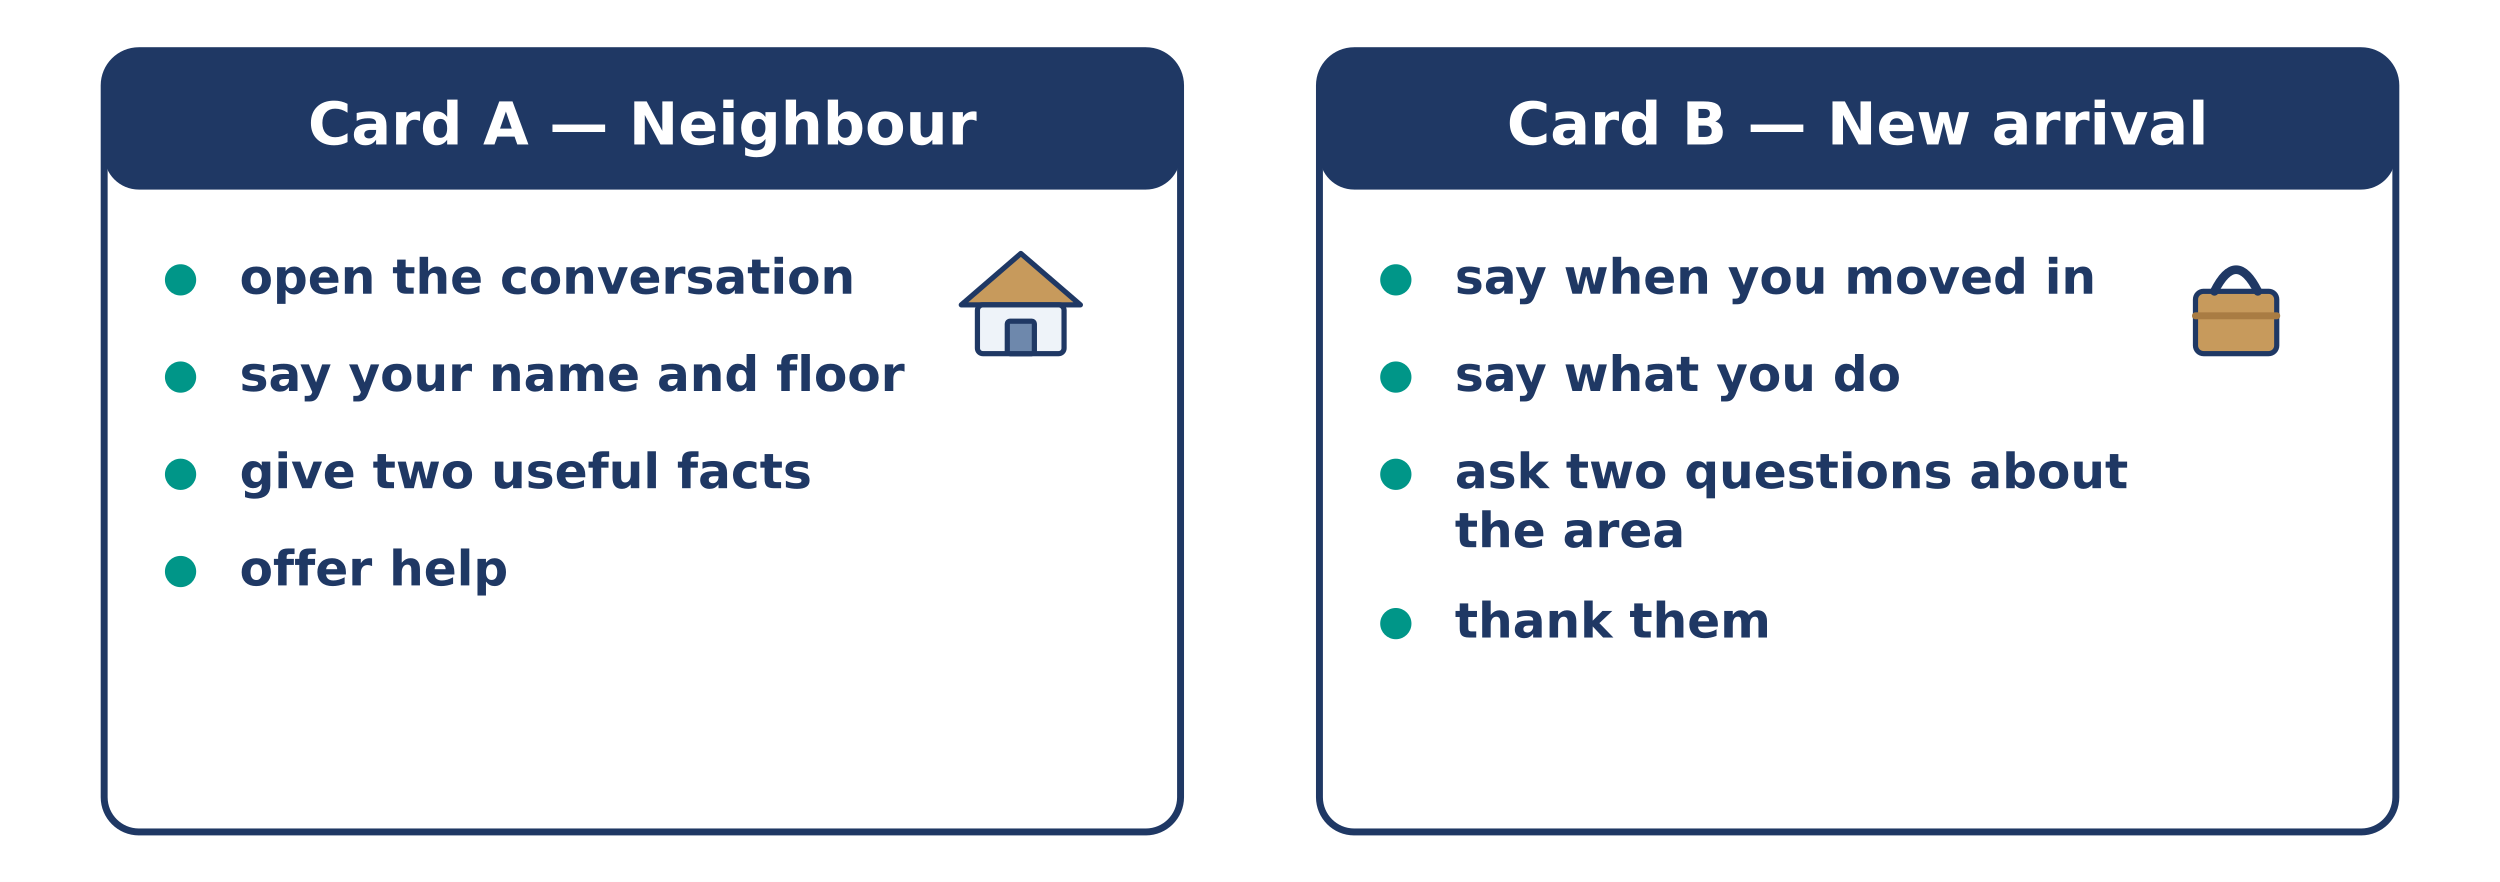
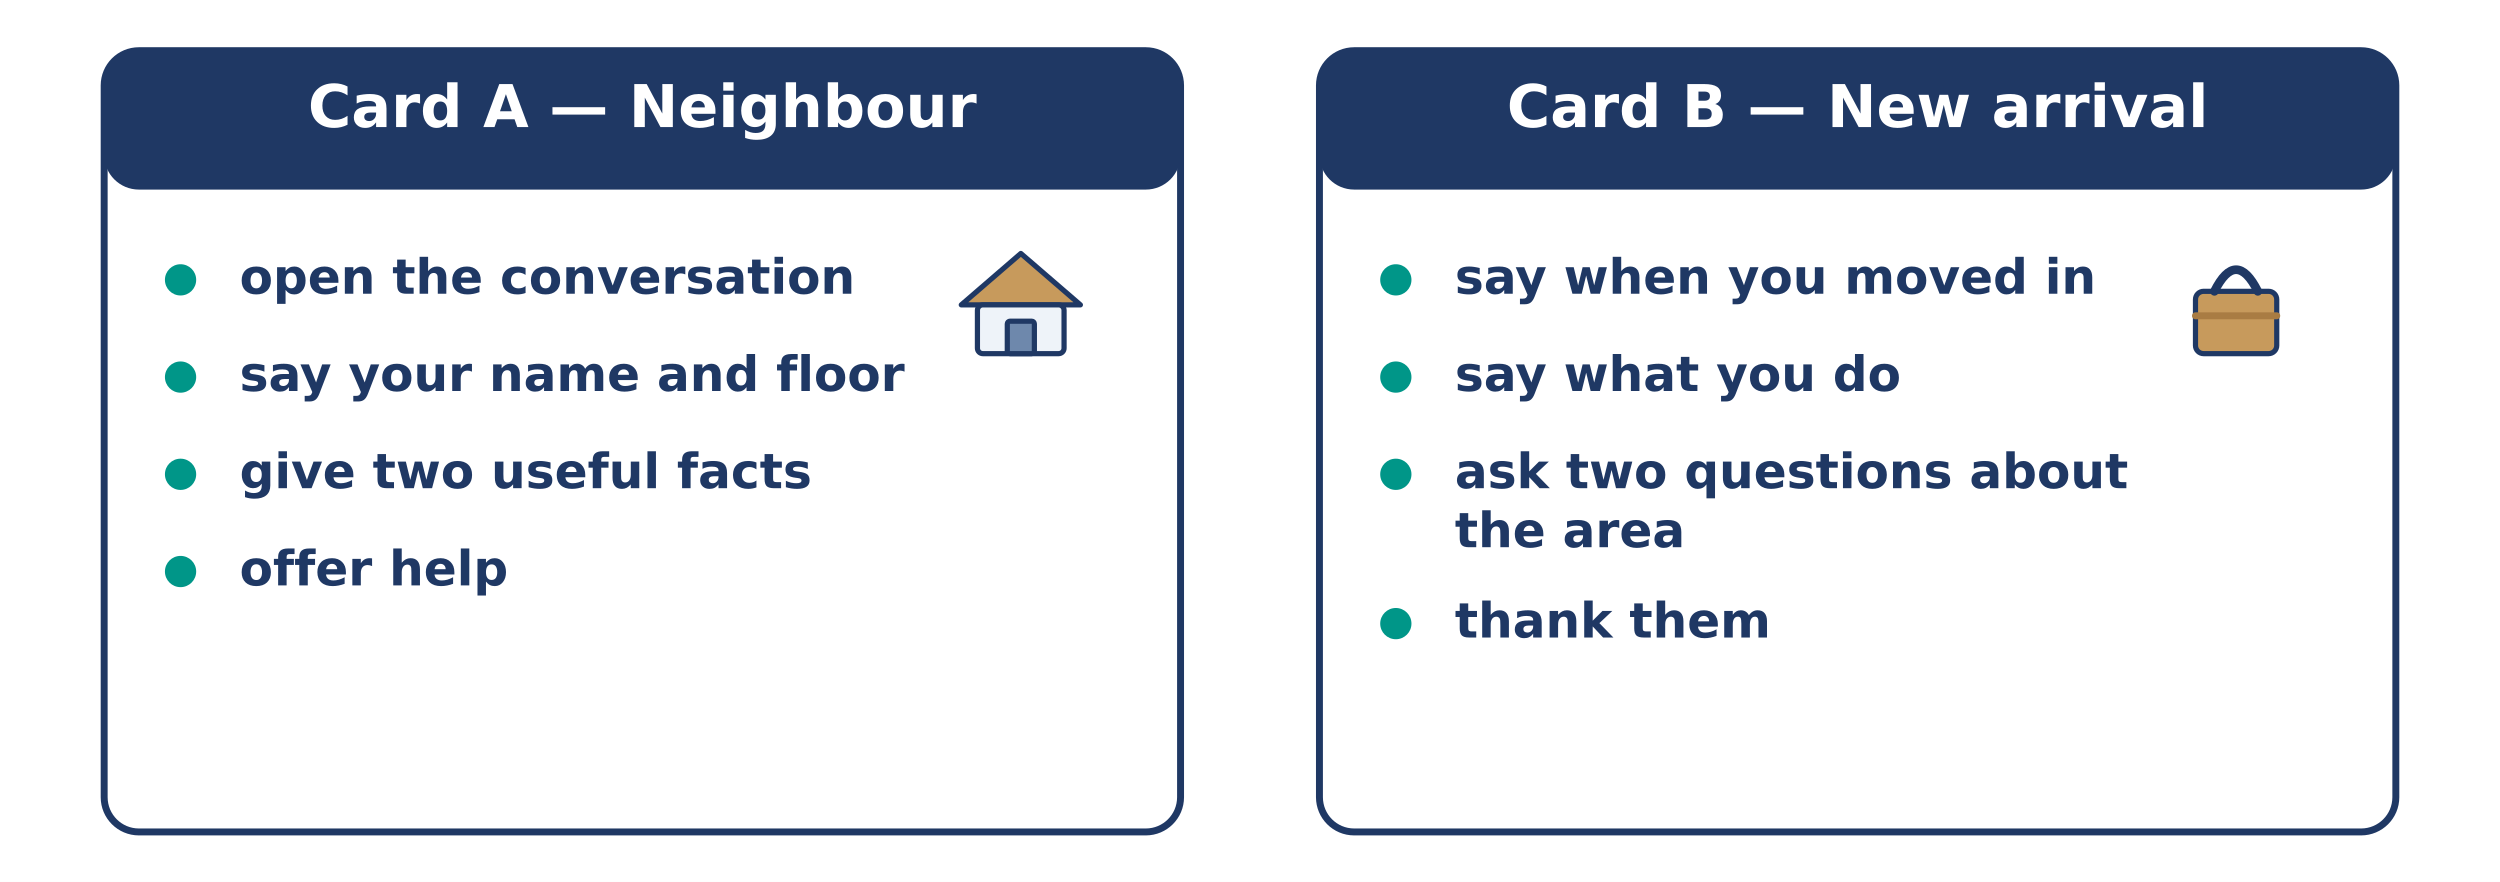
<svg xmlns="http://www.w3.org/2000/svg" width="1440" height="508" viewBox="0 0 1440 508">
  <rect width="1440" height="508" fill="#FFFFFF" />
  <rect x="60.0" y="29.2" width="620.0" height="450.0" rx="20" fill="#FFFFFF" stroke="#1F3864" stroke-width="4" />
  <rect x="60.0" y="29.2" width="620.0" height="80.0" rx="20" fill="#1F3864" stroke="none" stroke-width="0" />
-   <text x="370.0" y="83.2" font-family="DejaVu Sans" font-size="34" font-weight="bold" fill="#FFFFFF" text-anchor="middle">Card A — Neighbour</text>
+   <text x="370.0" y="73.2" font-family="DejaVu Sans" font-size="34" font-weight="bold" fill="#FFFFFF" text-anchor="middle">Card A — Neighbour</text>
  <path d="M 553.7 175.6 L 588.0 146.0 L 622.3 175.6 Z" fill="#C79A5C" stroke="#1F3864" stroke-width="3" stroke-linecap="round" stroke-linejoin="round" />
  <rect x="563.0" y="175.6" width="49.9" height="28.1" rx="3.12" fill="#EEF3F9" stroke="#1F3864" stroke-width="3" />
  <rect x="580.2" y="185.0" width="15.6" height="18.7" rx="1.56" fill="#6E88AC" stroke="#1F3864" stroke-width="3" />
  <circle cx="104.0" cy="161.2" r="9.0" fill="#009688" stroke="#1F3864" stroke-width="0" />
  <text x="138.0" y="169.2" font-family="DejaVu Sans" font-size="28" font-weight="bold" fill="#1F3864" text-anchor="start">open the conversation</text>
  <circle cx="104.0" cy="217.2" r="9.0" fill="#009688" stroke="#1F3864" stroke-width="0" />
  <text x="138.0" y="225.2" font-family="DejaVu Sans" font-size="28" font-weight="bold" fill="#1F3864" text-anchor="start">say your name and floor</text>
  <circle cx="104.0" cy="273.2" r="9.0" fill="#009688" stroke="#1F3864" stroke-width="0" />
  <text x="138.0" y="281.2" font-family="DejaVu Sans" font-size="28" font-weight="bold" fill="#1F3864" text-anchor="start">give two useful facts</text>
  <circle cx="104.0" cy="329.2" r="9.0" fill="#009688" stroke="#1F3864" stroke-width="0" />
  <text x="138.0" y="337.2" font-family="DejaVu Sans" font-size="28" font-weight="bold" fill="#1F3864" text-anchor="start">offer help</text>
  <rect x="760.0" y="29.2" width="620.0" height="450.0" rx="20" fill="#FFFFFF" stroke="#1F3864" stroke-width="4" />
  <rect x="760.0" y="29.2" width="620.0" height="80.0" rx="20" fill="#1F3864" stroke="none" stroke-width="0" />
-   <text x="1070.0" y="83.2" font-family="DejaVu Sans" font-size="34" font-weight="bold" fill="#FFFFFF" text-anchor="middle">Card B — New arrival</text>
+   <text x="1070.0" y="73.2" font-family="DejaVu Sans" font-size="34" font-weight="bold" fill="#FFFFFF" text-anchor="middle">Card B — New arrival</text>
  <rect x="1264.6" y="167.8" width="46.8" height="35.9" rx="4.68" fill="#C79A5C" stroke="#1F3864" stroke-width="3" />
  <path d="M 1275.5 167.8 Q 1288.0 142.9 1300.5 167.8" fill="none" stroke="#1F3864" stroke-width="5" stroke-linecap="round" stroke-linejoin="round" />
  <line x1="1264.6" y1="181.9" x2="1311.4" y2="181.9" stroke="#A97C43" stroke-width="4" stroke-linecap="round" />
  <circle cx="804.0" cy="161.2" r="9.0" fill="#009688" stroke="#1F3864" stroke-width="0" />
  <text x="838.0" y="169.2" font-family="DejaVu Sans" font-size="28" font-weight="bold" fill="#1F3864" text-anchor="start">say when you moved in</text>
  <circle cx="804.0" cy="217.2" r="9.0" fill="#009688" stroke="#1F3864" stroke-width="0" />
  <text x="838.0" y="225.2" font-family="DejaVu Sans" font-size="28" font-weight="bold" fill="#1F3864" text-anchor="start">say what you do</text>
  <circle cx="804.0" cy="273.2" r="9.0" fill="#009688" stroke="#1F3864" stroke-width="0" />
  <text x="838.0" y="281.2" font-family="DejaVu Sans" font-size="28" font-weight="bold" fill="#1F3864" text-anchor="start">ask two questions about</text>
  <text x="838.0" y="315.2" font-family="DejaVu Sans" font-size="28" font-weight="bold" fill="#1F3864" text-anchor="start">the area</text>
  <circle cx="804.0" cy="359.2" r="9.0" fill="#009688" stroke="#1F3864" stroke-width="0" />
  <text x="838.0" y="367.2" font-family="DejaVu Sans" font-size="28" font-weight="bold" fill="#1F3864" text-anchor="start">thank them</text>
</svg>
